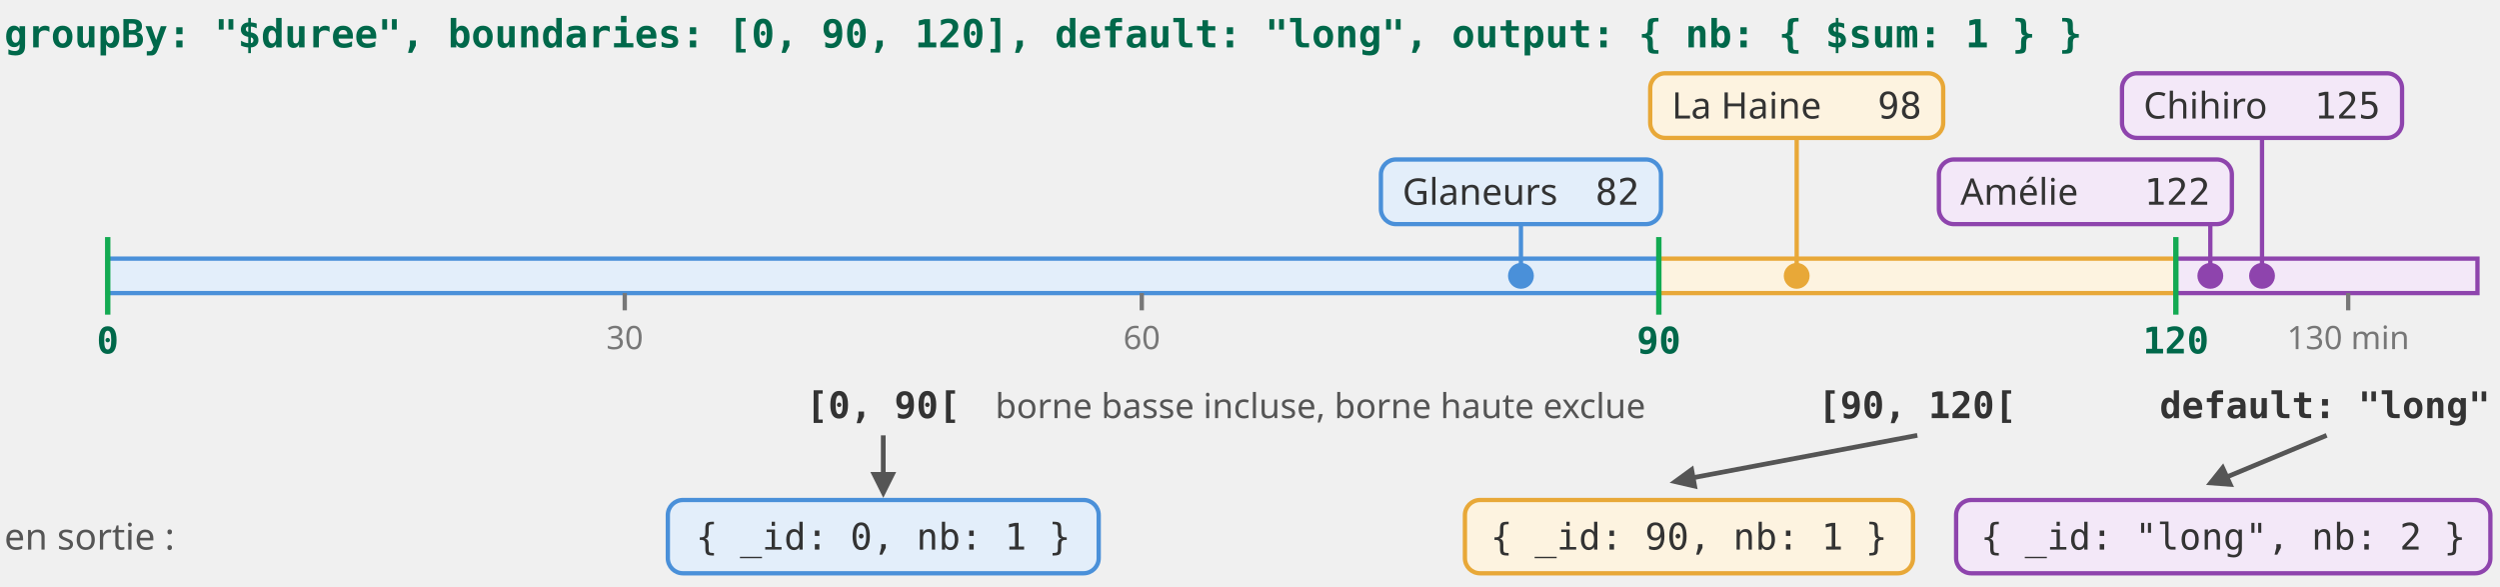
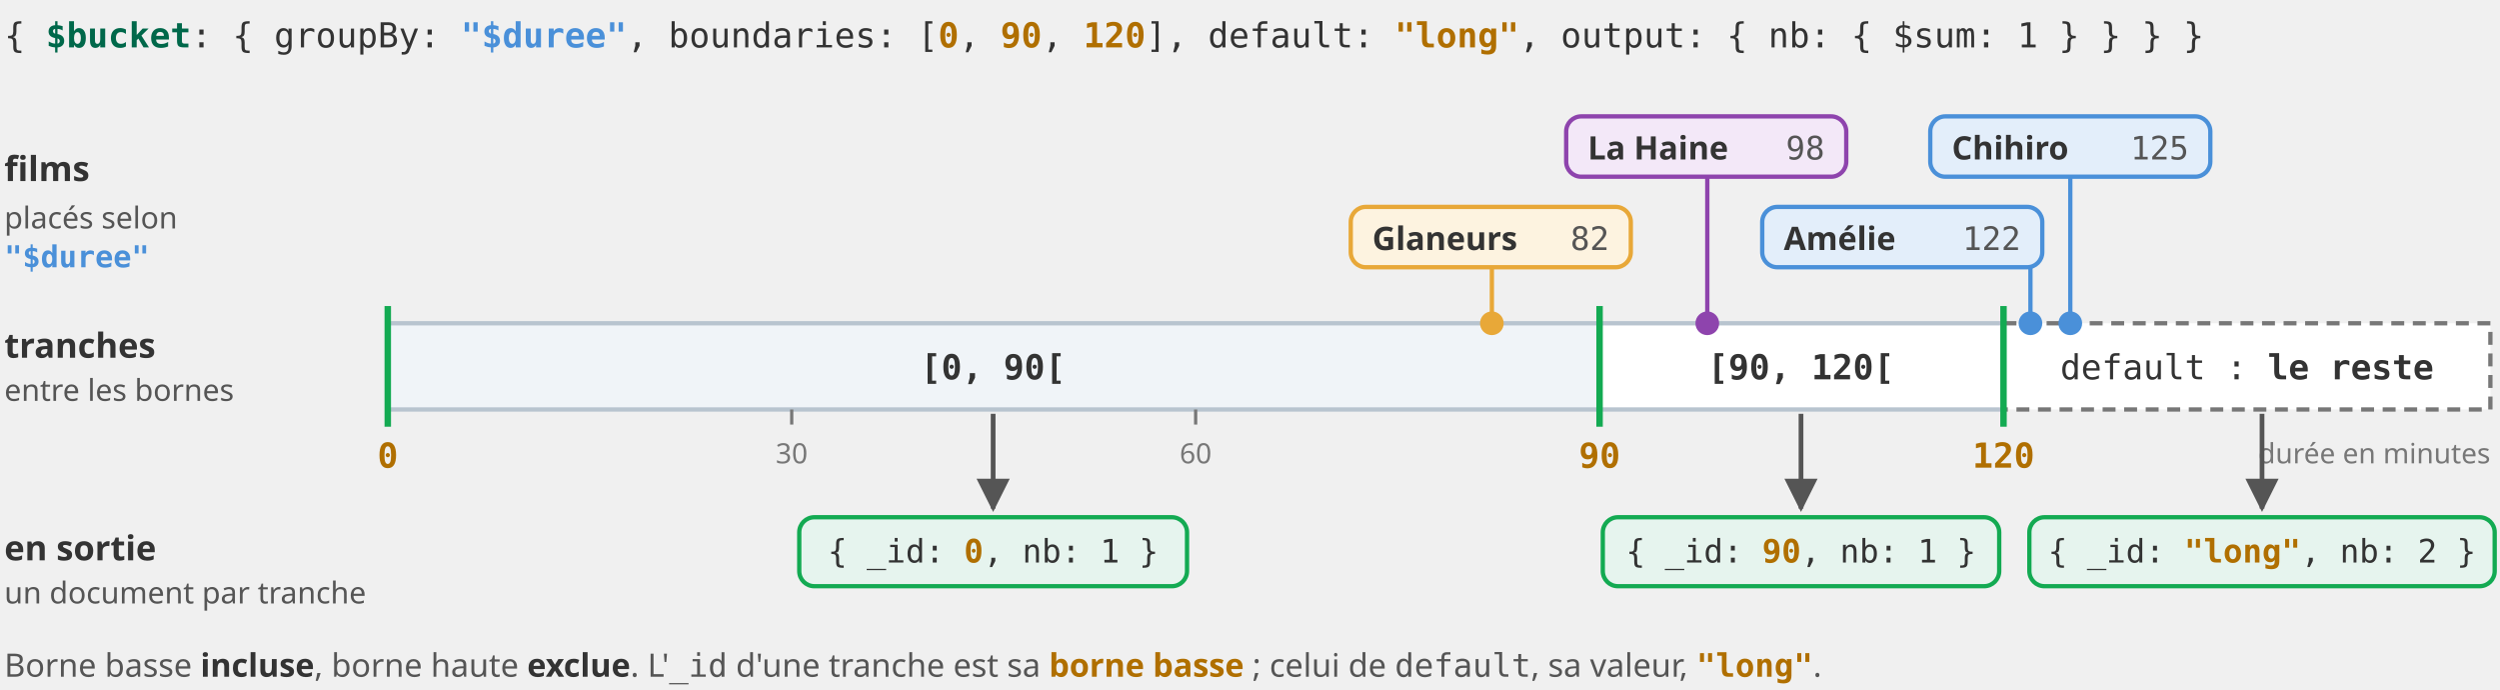
- <svg xmlns="http://www.w3.org/2000/svg" viewBox="0 0 1160 272" font-family="sans-serif" role="img" aria-labelledby="t">
-   <text x="2" y="22" font-family="monospace" font-size="18" font-weight="bold" fill="#00684a">groupBy: "$duree", boundaries: [0, 90, 120], default: "long", output: { nb: { $sum: 1 } }</text>
-   <rect x="641" y="74" width="130" height="30" rx="7" fill="#e3eefa" stroke="#4a90d9" stroke-width="2" />
-   <text x="651" y="95" font-size="17" fill="#333">Glaneurs</text>
-   <text x="761" y="95" font-family="monospace" font-size="17" fill="#333" text-anchor="end">82</text>
-   <rect x="766" y="34" width="136" height="30" rx="7" fill="#fdf3e0" stroke="#e8a838" stroke-width="2" />
-   <text x="776" y="55" font-size="17" fill="#333">La Haine</text>
-   <text x="892" y="55" font-family="monospace" font-size="17" fill="#333" text-anchor="end">98</text>
-   <rect x="900" y="74" width="136" height="30" rx="7" fill="#f3e8f8" stroke="#8e44ad" stroke-width="2" />
-   <text x="910" y="95" font-size="17" fill="#333">Amélie</text>
-   <text x="1026" y="95" font-family="monospace" font-size="17" fill="#333" text-anchor="end">122</text>
-   <rect x="985" y="34" width="130" height="30" rx="7" fill="#f3e8f8" stroke="#8e44ad" stroke-width="2" />
-   <text x="995" y="55" font-size="17" fill="#333">Chihiro</text>
-   <text x="1105" y="55" font-family="monospace" font-size="17" fill="#333" text-anchor="end">125</text>
-   <rect x="50" y="120" width="720" height="16" fill="#e3eefa" stroke="#4a90d9" stroke-width="2" />
-   <rect x="770" y="120" width="240" height="16" fill="#fdf3e0" stroke="#e8a838" stroke-width="2" />
-   <rect x="1010" y="120" width="140" height="16" fill="#f3e8f8" stroke="#8e44ad" stroke-width="2" />
-   <line x1="706" y1="104" x2="706" y2="128" stroke="#4a90d9" stroke-width="2" />
-   <circle cx="706" cy="128" r="6" fill="#4a90d9" />
-   <line x1="834" y1="64" x2="834" y2="128" stroke="#e8a838" stroke-width="2" />
-   <circle cx="834" cy="128" r="6" fill="#e8a838" />
-   <line x1="1026" y1="104" x2="1026" y2="128" stroke="#8e44ad" stroke-width="2" />
-   <circle cx="1026" cy="128" r="6" fill="#8e44ad" />
-   <line x1="1050" y1="64" x2="1050" y2="128" stroke="#8e44ad" stroke-width="2" />
-   <circle cx="1050" cy="128" r="6" fill="#8e44ad" />
-   <line x1="290" y1="136" x2="290" y2="144" stroke="#777" stroke-width="2" />
-   <line x1="530" y1="136" x2="530" y2="144" stroke="#777" stroke-width="2" />
-   <line x1="1090" y1="136" x2="1090" y2="144" stroke="#777" stroke-width="2" />
-   <text x="290" y="162" font-size="15" fill="#777" text-anchor="middle">30</text>
-   <text x="530" y="162" font-size="15" fill="#777" text-anchor="middle">60</text>
-   <text x="1090" y="162" font-size="15" fill="#777" text-anchor="middle">130 min</text>
-   <line x1="50" y1="110" x2="50" y2="146" stroke="#13aa52" stroke-width="2.5" />
-   <text x="50" y="164" font-family="monospace" font-size="17" font-weight="bold" fill="#00684a" text-anchor="middle">0</text>
-   <line x1="770" y1="110" x2="770" y2="146" stroke="#13aa52" stroke-width="2.5" />
-   <text x="770" y="164" font-family="monospace" font-size="17" font-weight="bold" fill="#00684a" text-anchor="middle">90</text>
-   <line x1="1010" y1="110" x2="1010" y2="146" stroke="#13aa52" stroke-width="2.5" />
-   <text x="1010" y="164" font-family="monospace" font-size="17" font-weight="bold" fill="#00684a" text-anchor="middle">120</text>
-   <text x="410" y="194" font-family="monospace" font-size="17" font-weight="bold" fill="#333" text-anchor="middle">[0, 90[</text>
-   <text x="462" y="194" font-size="16" fill="#555">borne basse incluse, borne haute exclue</text>
-   <text x="890" y="194" font-family="monospace" font-size="17" font-weight="bold" fill="#333" text-anchor="middle">[90, 120[</text>
-   <text x="1156" y="194" font-family="monospace" font-size="17" font-weight="bold" fill="#333" text-anchor="end">default: "long"</text>
-   <text x="2" y="255" font-size="17" fill="#555">en sortie :</text>
-   <rect x="310" y="232" width="200" height="34" rx="7" fill="#e3eefa" stroke="#4a90d9" stroke-width="2" />
-   <text x="410" y="255" font-family="monospace" font-size="17" fill="#333" text-anchor="middle">{ _id: 0, nb: 1 }</text>
-   <rect x="680" y="232" width="208" height="34" rx="7" fill="#fdf3e0" stroke="#e8a838" stroke-width="2" />
-   <text x="784" y="255" font-family="monospace" font-size="17" fill="#333" text-anchor="middle">{ _id: 90, nb: 1 }</text>
-   <rect x="908" y="232" width="248" height="34" rx="7" fill="#f3e8f8" stroke="#8e44ad" stroke-width="2" />
-   <text x="1032" y="255" font-family="monospace" font-size="17" fill="#333" text-anchor="middle">{ _id: "long", nb: 2 }</text>
-   <line x1="410" y1="202" x2="410" y2="222" stroke="#555" stroke-width="2.2" />
-   <path d="M404,219 L410,231 L416,219 z" fill="#555" />
-   <line x1="890" y1="202" x2="784" y2="222" stroke="#555" stroke-width="2.2" />
-   <path d="M786,216 L775,224 L788,227 z" fill="#555" />
-   <line x1="1080" y1="202" x2="1032" y2="222" stroke="#555" stroke-width="2.2" />
-   <path d="M1032,215 L1024,225 L1037,226 z" fill="#555" />
+ <svg xmlns="http://www.w3.org/2000/svg" viewBox="0 0 1160 320" font-family="sans-serif" role="img" aria-labelledby="t">
+   <defs>
+     <marker id="fl" viewBox="0 0 10 10" refX="9" refY="5" markerWidth="7" markerHeight="7" orient="auto">
+       <path d="M0,0 L10,5 L0,10 z" fill="#555" />
+     </marker>
+   </defs>
+   <text x="2" y="22" font-family="monospace" font-size="16" fill="#333">{ <tspan fill="#00684a" font-weight="bold">$bucket</tspan>: { groupBy: <tspan fill="#4a90d9" font-weight="bold">"$duree"</tspan>, boundaries: [<tspan fill="#b06f00" font-weight="bold">0</tspan>, <tspan fill="#b06f00" font-weight="bold">90</tspan>, <tspan fill="#b06f00" font-weight="bold">120</tspan>], default: <tspan fill="#b06f00" font-weight="bold">"long"</tspan>, output: { nb: { $sum: 1 } } } }</text>
+   <text x="2" y="84" font-size="16" font-weight="bold" fill="#333">films</text>
+   <text x="2" y="106" font-size="14" fill="#555">placés selon</text>
+   <text x="2" y="124" font-family="monospace" font-size="14" font-weight="bold" fill="#4a90d9">"$duree"</text>
+   <text x="2" y="166" font-size="16" font-weight="bold" fill="#333">tranches</text>
+   <text x="2" y="186" font-size="14" fill="#555">entre les bornes</text>
+   <text x="2" y="260" font-size="16" font-weight="bold" fill="#333">en sortie</text>
+   <text x="2" y="280" font-size="14" fill="#555">un document par tranche</text>
+   <rect x="180" y="150" width="562.5" height="40" fill="#f0f4f8" stroke="#b8c4cf" stroke-width="2" />
+   <rect x="742.5" y="150" width="187.5" height="40" fill="#ffffff" stroke="#b8c4cf" stroke-width="2" />
+   <rect x="930" y="150" width="226" height="40" fill="#ffffff" stroke="#777" stroke-width="2" stroke-dasharray="6 4" />
+   <text x="461" y="176" font-family="monospace" font-size="16" font-weight="bold" fill="#333" text-anchor="middle">[0, 90[</text>
+   <text x="836" y="176" font-family="monospace" font-size="16" font-weight="bold" fill="#333" text-anchor="middle">[90, 120[</text>
+   <text x="1043" y="176" font-family="monospace" font-size="16" fill="#333" text-anchor="middle">default : <tspan font-weight="bold">le reste</tspan>
+   </text>
+   <g stroke="#13aa52" stroke-width="3">
+     <line x1="180" y1="142" x2="180" y2="198" />
+     <line x1="742.5" y1="142" x2="742.5" y2="198" />
+     <line x1="930" y1="142" x2="930" y2="198" />
+   </g>
+   <g stroke="#777" stroke-width="1.5">
+     <line x1="367.5" y1="190" x2="367.5" y2="197" />
+     <line x1="555" y1="190" x2="555" y2="197" />
+   </g>
+   <g font-family="monospace" font-size="16" font-weight="bold" fill="#b06f00" text-anchor="middle">
+     <text x="180" y="217">0</text>
+     <text x="742.5" y="217">90</text>
+     <text x="930" y="217">120</text>
+   </g>
+   <g font-size="13" fill="#777" text-anchor="middle">
+     <text x="367.5" y="215">30</text>
+     <text x="555" y="215">60</text>
+   </g>
+   <text x="1156" y="215" font-size="13" fill="#777" text-anchor="end">durée en minutes</text>
+   <line x1="692.5" y1="124" x2="692.5" y2="150" stroke="#e8a838" stroke-width="2" />
+   <rect x="627" y="96" width="130" height="28" rx="7" fill="#fdf3e0" stroke="#e8a838" stroke-width="2" />
+   <text x="637" y="116" font-size="15" font-weight="bold" fill="#333">Glaneurs</text>
+   <text x="747" y="116" font-family="monospace" font-size="15" fill="#555" text-anchor="end">82</text>
+   <circle cx="692.5" cy="150" r="5.5" fill="#e8a838" />
+   <line x1="792.5" y1="82" x2="792.5" y2="150" stroke="#8e44ad" stroke-width="2" />
+   <rect x="727" y="54" width="130" height="28" rx="7" fill="#f3e8f8" stroke="#8e44ad" stroke-width="2" />
+   <text x="737" y="74" font-size="15" font-weight="bold" fill="#333">La Haine</text>
+   <text x="847" y="74" font-family="monospace" font-size="15" fill="#555" text-anchor="end">98</text>
+   <circle cx="792.5" cy="150" r="5.5" fill="#8e44ad" />
+   <line x1="942.5" y1="124" x2="942.5" y2="150" stroke="#4a90d9" stroke-width="2" />
+   <rect x="818" y="96" width="130" height="28" rx="7" fill="#e3eefa" stroke="#4a90d9" stroke-width="2" />
+   <text x="828" y="116" font-size="15" font-weight="bold" fill="#333">Amélie</text>
+   <text x="938" y="116" font-family="monospace" font-size="15" fill="#555" text-anchor="end">122</text>
+   <circle cx="942.5" cy="150" r="5.5" fill="#4a90d9" />
+   <line x1="961" y1="82" x2="961" y2="150" stroke="#4a90d9" stroke-width="2" />
+   <rect x="896" y="54" width="130" height="28" rx="7" fill="#e3eefa" stroke="#4a90d9" stroke-width="2" />
+   <text x="906" y="74" font-size="15" font-weight="bold" fill="#333">Chihiro</text>
+   <text x="1016" y="74" font-family="monospace" font-size="15" fill="#555" text-anchor="end">125</text>
+   <circle cx="961" cy="150" r="5.5" fill="#4a90d9" />
+   <g stroke="#555" stroke-width="2.2" marker-end="url(#fl)">
+     <line x1="461" y1="192" x2="461" y2="236" />
+     <line x1="836" y1="192" x2="836" y2="236" />
+     <line x1="1050" y1="192" x2="1050" y2="236" />
+   </g>
+   <g font-family="monospace" font-size="15" fill="#333">
+     <rect x="371" y="240" width="180" height="32" rx="7" fill="#e6f4ee" stroke="#13aa52" stroke-width="2" />
+     <text x="461" y="261" text-anchor="middle">{ _id: <tspan fill="#b06f00" font-weight="bold">0</tspan>, nb: 1 }</text>
+     <rect x="744" y="240" width="184" height="32" rx="7" fill="#e6f4ee" stroke="#13aa52" stroke-width="2" />
+     <text x="836" y="261" text-anchor="middle">{ _id: <tspan fill="#b06f00" font-weight="bold">90</tspan>, nb: 1 }</text>
+     <rect x="942" y="240" width="216" height="32" rx="7" fill="#e6f4ee" stroke="#13aa52" stroke-width="2" />
+     <text x="1050" y="261" text-anchor="middle">{ _id: <tspan fill="#b06f00" font-weight="bold">"long"</tspan>, nb: 2 }</text>
+   </g>
+   <text x="2" y="314" font-size="15" fill="#555">Borne basse <tspan font-weight="bold" fill="#333">incluse</tspan>, borne haute <tspan font-weight="bold" fill="#333">exclue</tspan>. L'<tspan font-family="monospace">_id</tspan> d'une tranche est sa <tspan fill="#b06f00" font-weight="bold">borne basse</tspan> ; celui de <tspan font-family="monospace">default</tspan>, sa valeur, <tspan font-family="monospace" fill="#b06f00" font-weight="bold">"long"</tspan>.</text>
</svg>
